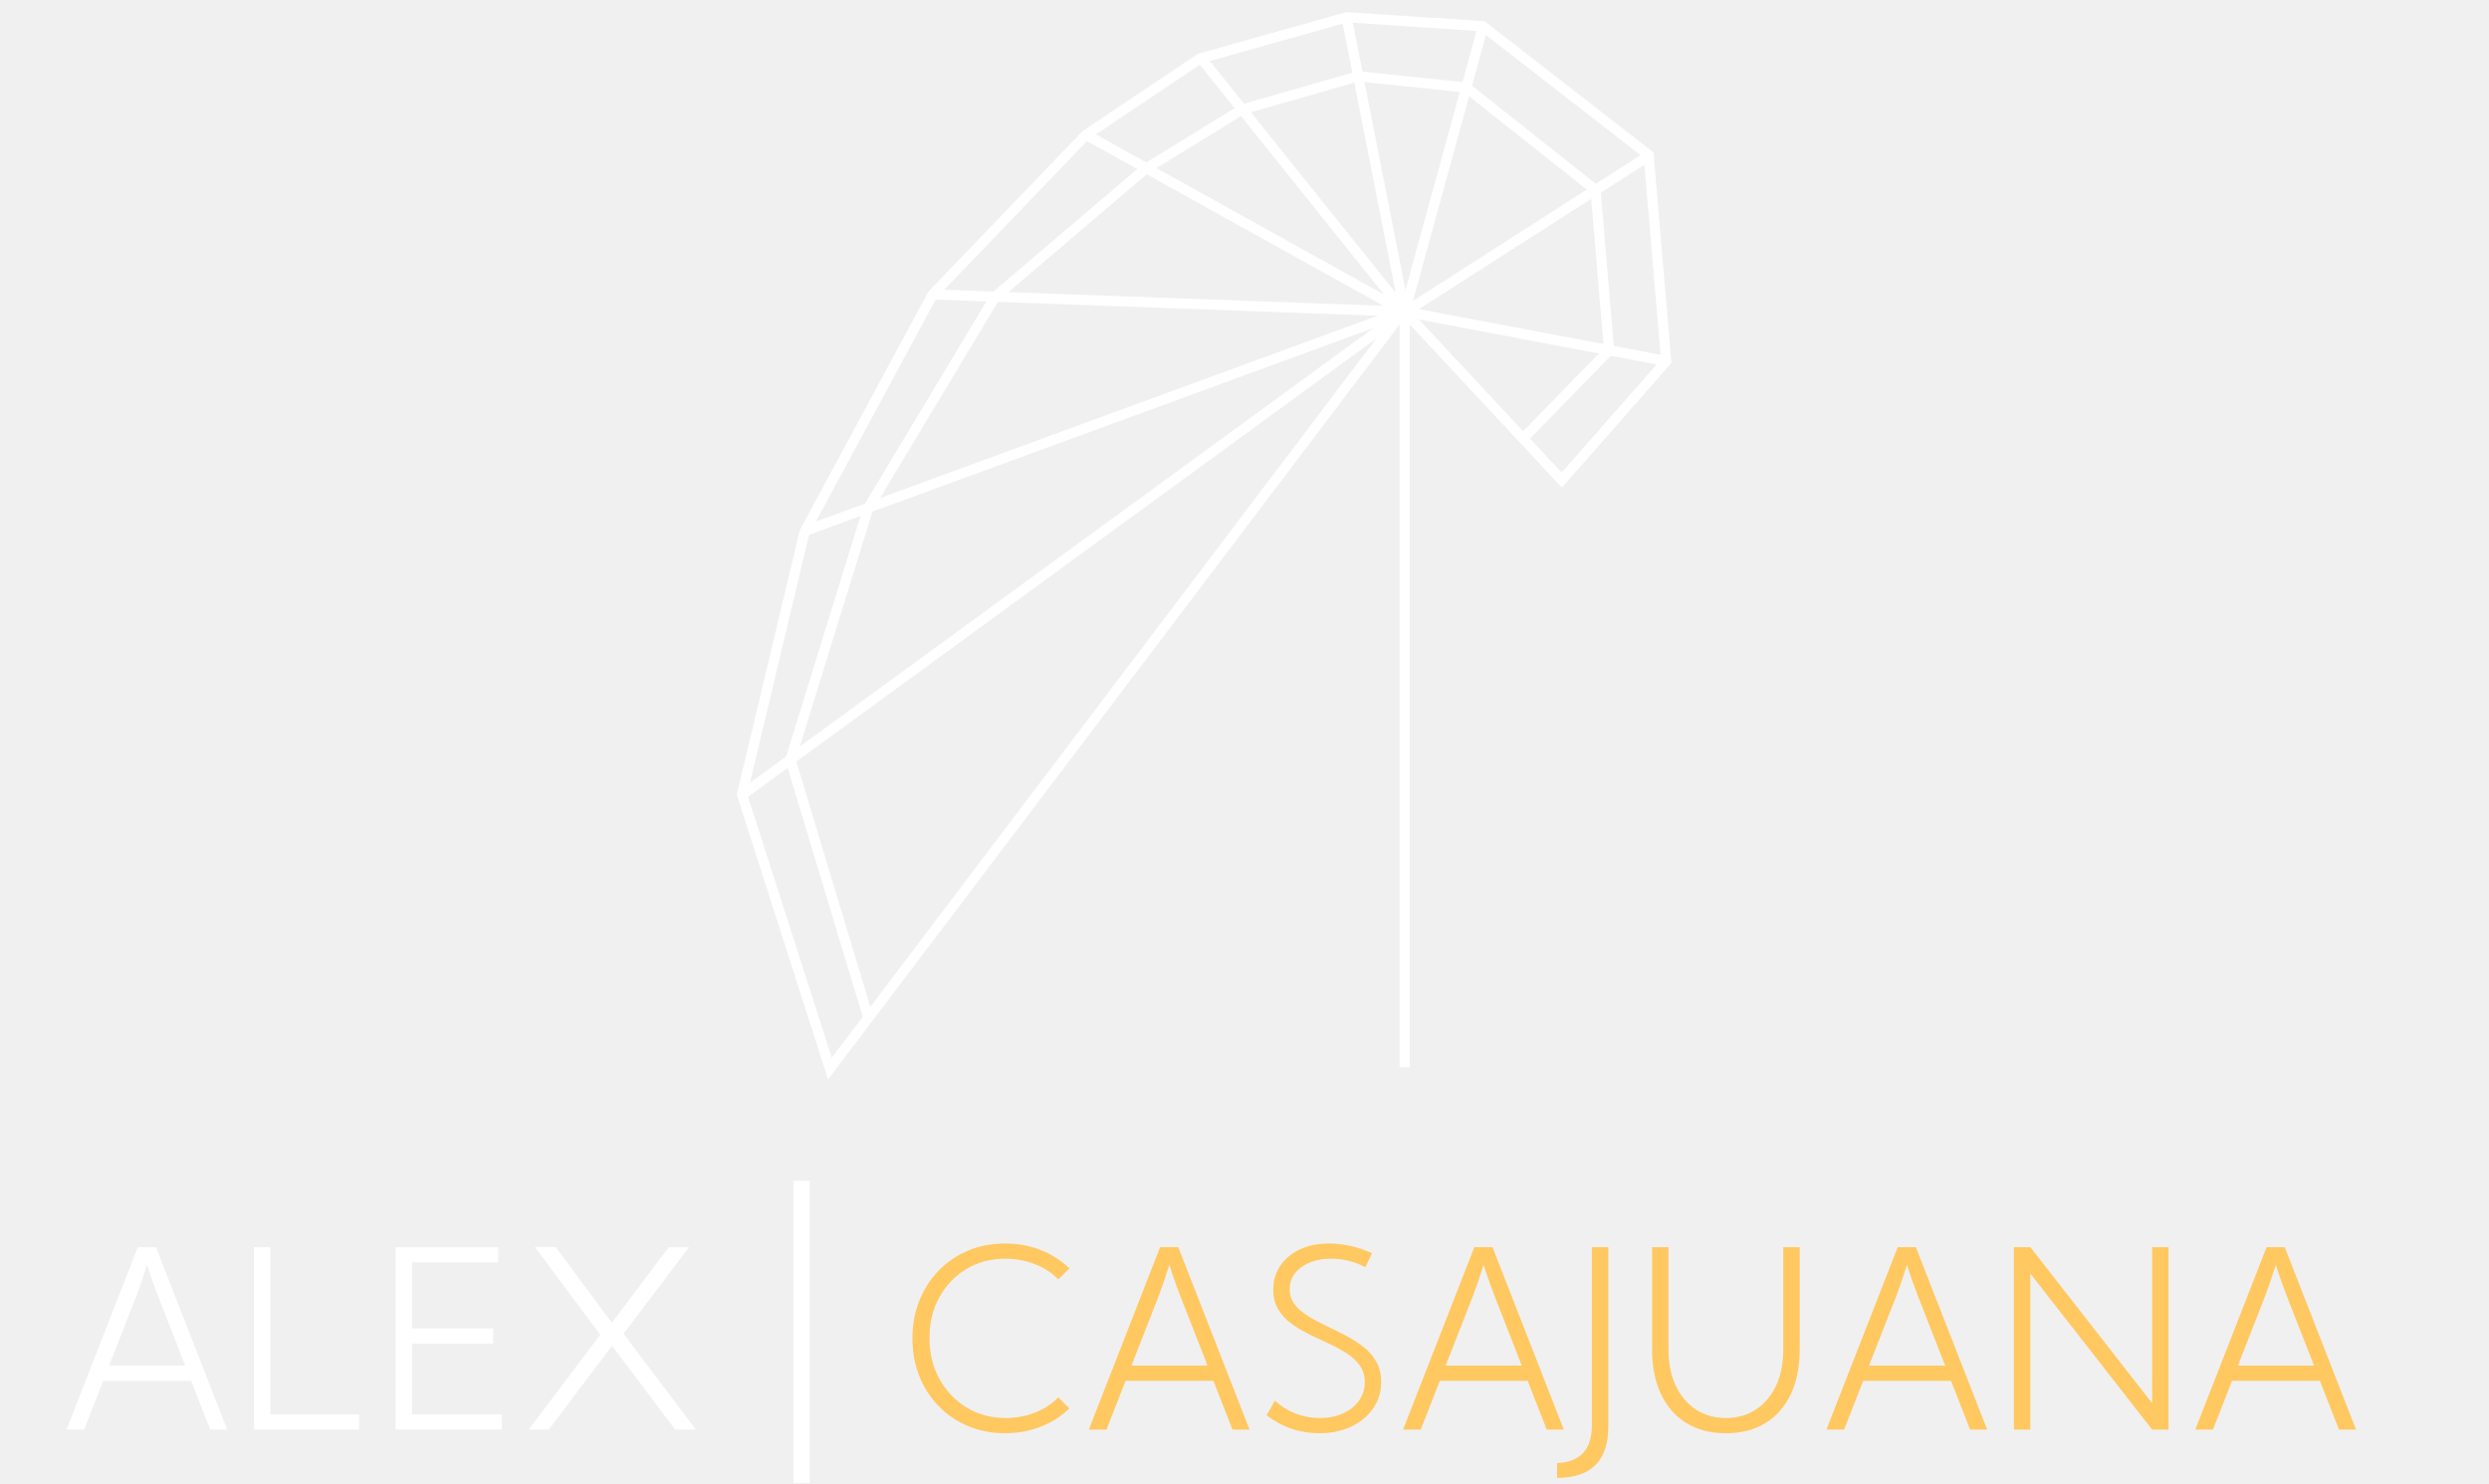
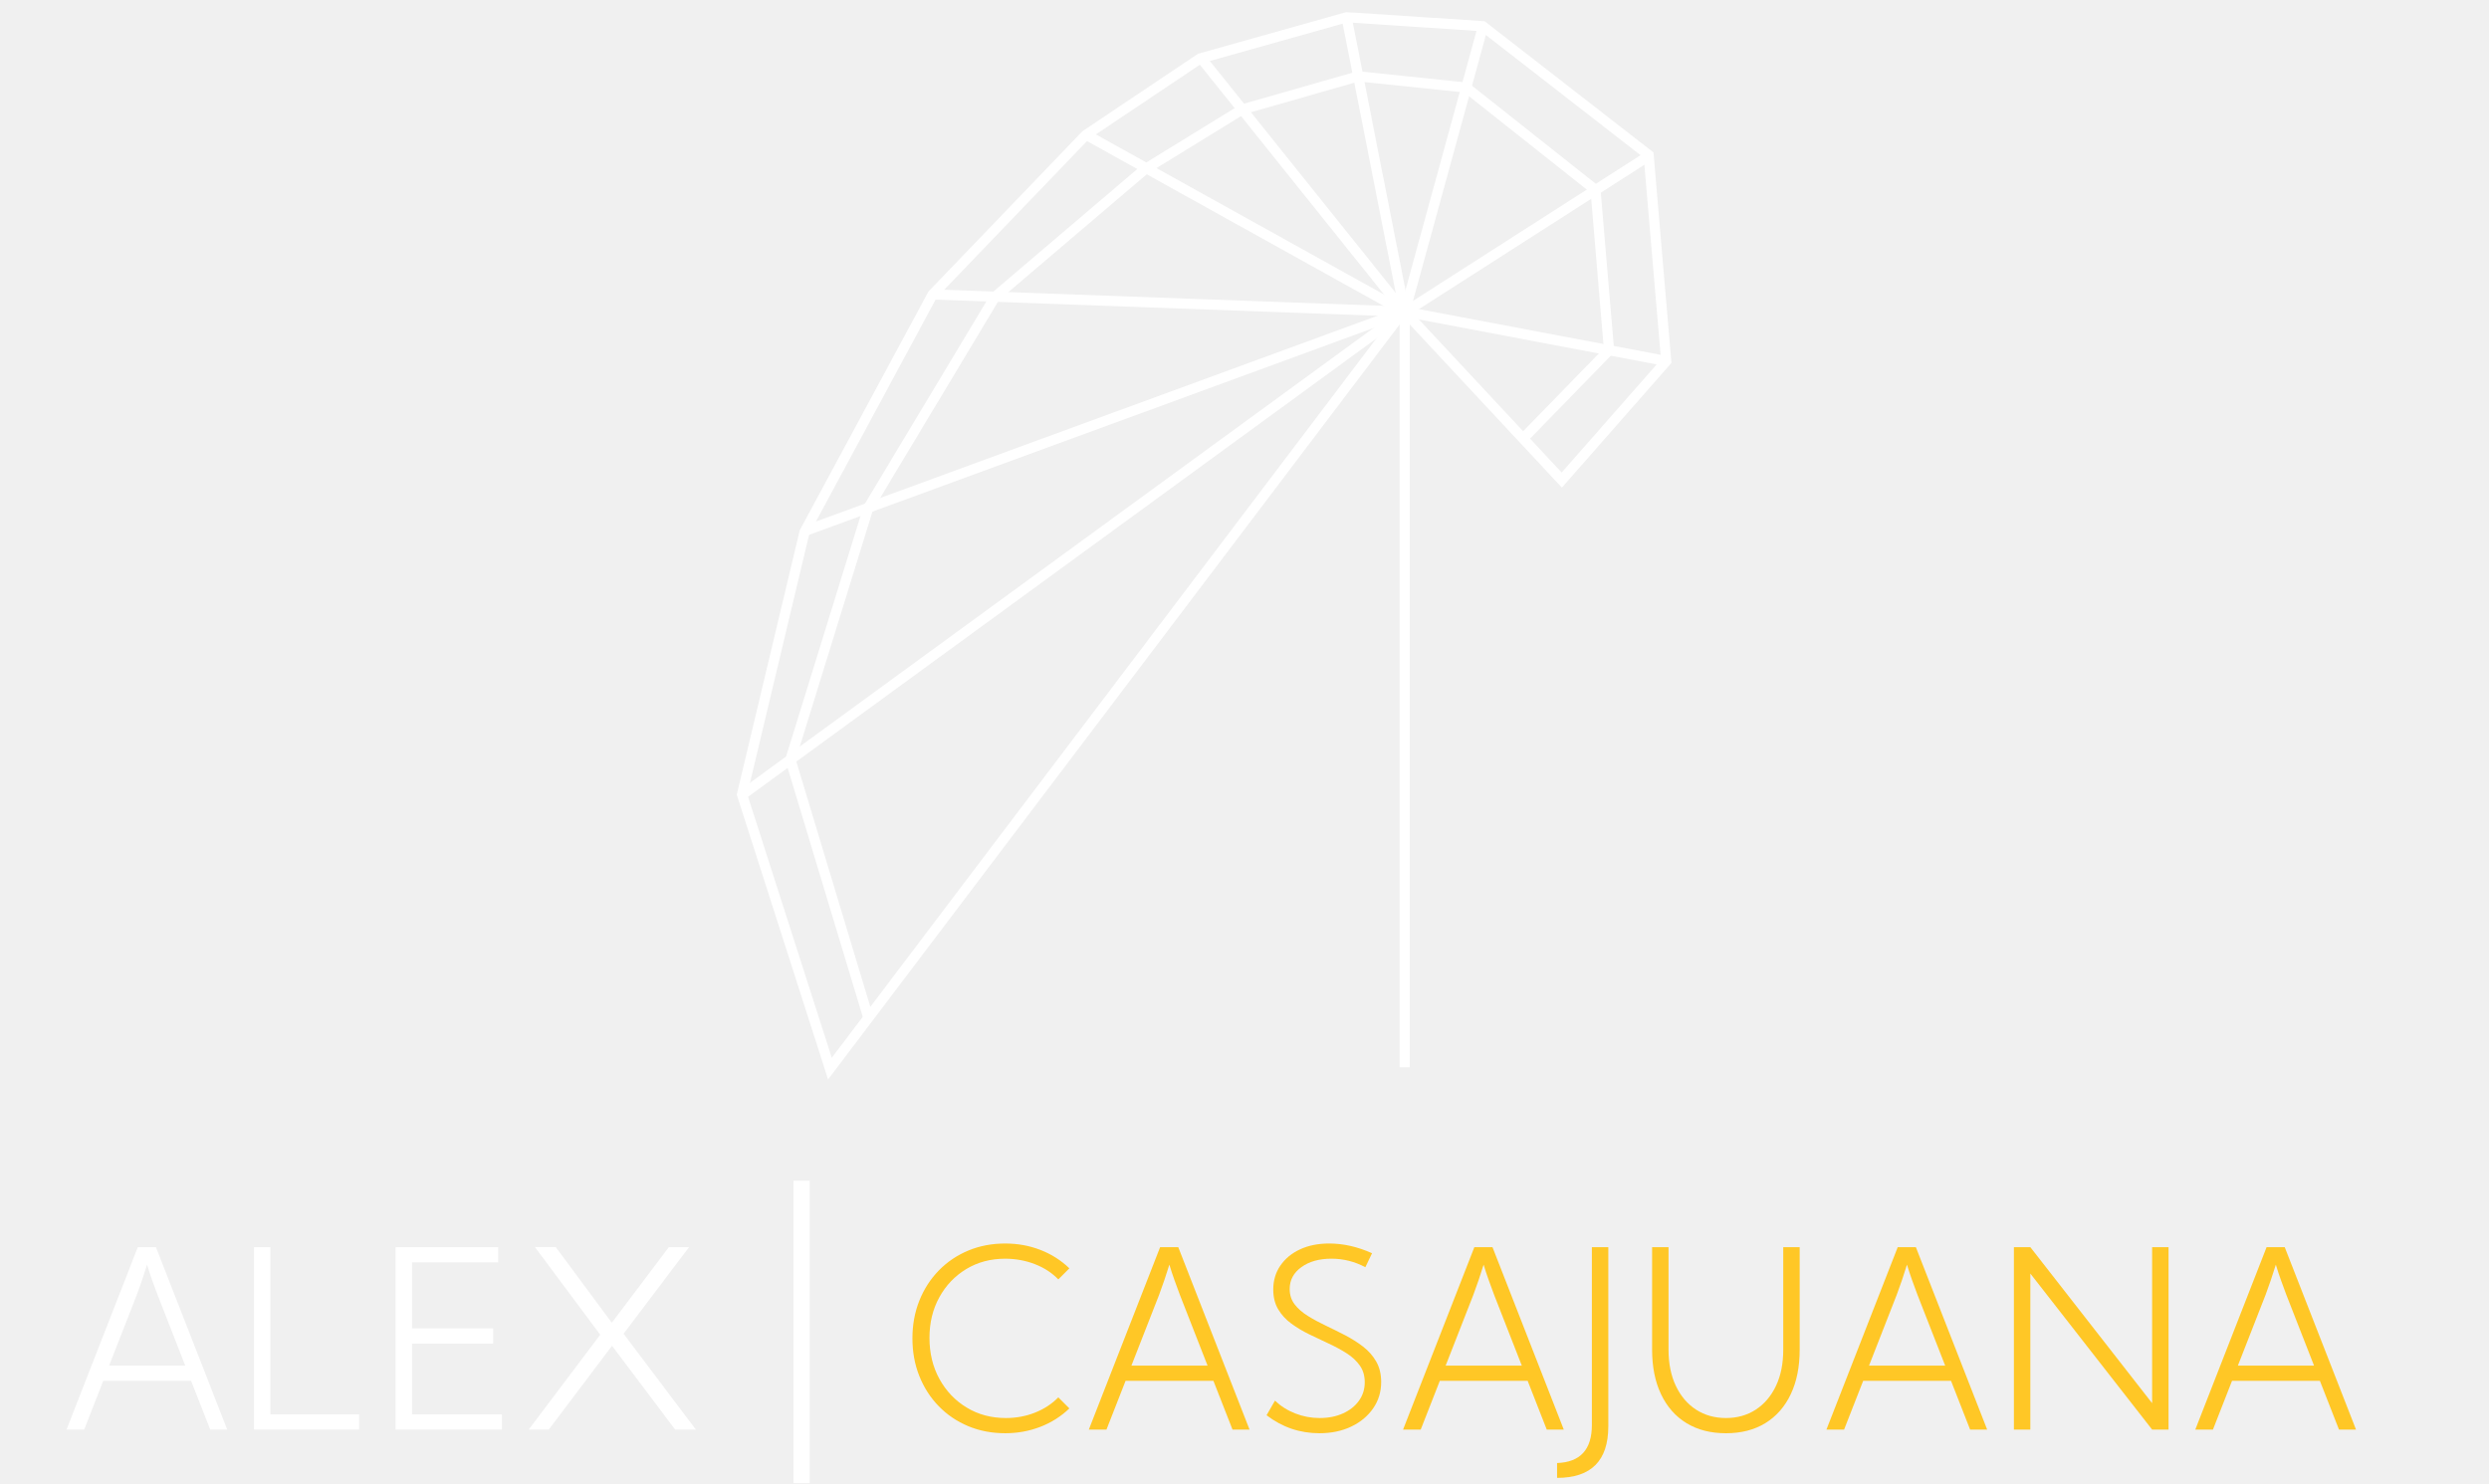
<svg xmlns="http://www.w3.org/2000/svg" version="1.1" id="Layer_1" x="0px" y="0px" width="614.377px" height="366.193px" viewBox="0 0 614.377 366.193" enable-background="new 0 0 614.377 366.193" xml:space="preserve">
  <g>
    <g enable-background="new    ">
-       <path fill="#FFFFFF" d="M16.42,352.979l17.597-45.044h4.474l17.598,45.044h-4.204l-4.715-12.042H25.489l-4.714,12.042H16.42z     M33.777,319.677l-6.847,17.508h18.798l-6.847-17.508c-0.401-1.061-0.831-2.231-1.291-3.514c-0.461-1.28-0.891-2.582-1.292-3.903    c-0.38,1.241-0.796,2.522-1.246,3.844C34.603,317.425,34.177,318.616,33.777,319.677z" />
-       <path fill="#FFFFFF" d="M88.641,352.979H62.696v-45.044h4.054v41.29h21.892V352.979z" />
-       <path fill="#FFFFFF" d="M97.65,307.935h25.314v3.754h-21.261v16.306h20.03v3.754h-20.03v17.477h22.192v3.754H97.65V307.935z" />
-       <path fill="#FFFFFF" d="M135.456,352.979h-4.955l17.657-23.423l-16.125-21.651h5.135l13.813,18.648l0.3-0.301l13.813-18.317h4.985    l-16.156,21.381l17.837,23.663h-5.105l-15.585-20.69L135.456,352.979z" />
+       <path fill="#FFFFFF" d="M16.42,352.979l17.597-45.044h4.475l17.598,45.044h-4.204l-4.715-12.042H25.489l-4.714,12.042H16.42z     M33.777,319.677l-6.847,17.509h18.798l-6.847-17.509c-0.401-1.061-0.831-2.23-1.291-3.514c-0.461-1.28-0.891-2.582-1.292-3.903    c-0.38,1.241-0.796,2.522-1.246,3.845C34.603,317.425,34.177,318.616,33.777,319.677z" />
+       <path fill="#FFFFFF" d="M88.641,352.979H62.696v-45.044h4.055v41.29h21.892L88.641,352.979L88.641,352.979z" />
+       <path fill="#FFFFFF" d="M97.65,307.935h25.314v3.754h-21.261v16.306h20.029v3.754h-20.029v17.478h22.191v3.754H97.65V307.935z" />
+       <path fill="#FFFFFF" d="M135.456,352.979h-4.955l17.657-23.423l-16.125-21.651h5.135l13.813,18.647l0.3-0.301l13.813-18.316h4.985    l-16.156,21.381l17.837,23.663h-5.105l-15.585-20.69L135.456,352.979z" />
    </g>
-     <g enable-background="new    ">
- 	</g>
  </g>
  <line fill="none" stroke="#FFFFFF" stroke-width="4" stroke-miterlimit="10" x1="197.857" y1="366.194" x2="197.857" y2="291.526" />
  <line fill="none" stroke="#FFFFFF" stroke-width="2.5" stroke-miterlimit="10" x1="346.732" y1="263.51" x2="346.732" y2="76.95" />
-   <polyline fill="none" stroke="#FFFFFF" stroke-width="2.5" stroke-miterlimit="10" points="346.732,76.95 385.505,118.533   411.281,89.187 406.939,38.282 366.015,6.476 332.427,4.263 296.248,14.427 267.995,33.363 230.206,72.711 198.589,131.362   183.153,196.162 204.855,263.85 346.617,76.541 " />
+   <polyline fill="none" stroke="#FFFFFF" stroke-width="2.5" stroke-miterlimit="10" points="346.732,76.95 385.505,118.533   411.281,89.187 406.939,38.282 366.015,6.476 332.427,4.263 296.248,14.427 267.995,33.363 230.206,72.711 198.589,131.362   183.153,196.162 204.855,263.85 346.616,76.541 " />
  <line fill="none" stroke="#FFFFFF" stroke-width="2.5" stroke-miterlimit="10" x1="346.812" y1="76.95" x2="411.488" y2="89.187" />
  <line fill="none" stroke="#FFFFFF" stroke-width="2.5" stroke-miterlimit="10" x1="406.939" y1="38.528" x2="346.812" y2="77.037" />
  <line fill="none" stroke="#FFFFFF" stroke-width="2.5" stroke-miterlimit="10" x1="346.732" y1="77.037" x2="366.015" y2="6.681" />
  <line fill="none" stroke="#FFFFFF" stroke-width="2.5" stroke-miterlimit="10" x1="346.689" y1="76.891" x2="332.427" y2="4.469" />
  <line fill="none" stroke="#FFFFFF" stroke-width="2.5" stroke-miterlimit="10" x1="346.689" y1="77.037" x2="296.522" y2="14.427" />
  <line fill="none" stroke="#FFFFFF" stroke-width="2.5" stroke-miterlimit="10" x1="346.812" y1="77.037" x2="268.241" y2="33.363" />
-   <line fill="none" stroke="#FFFFFF" stroke-width="2.5" stroke-miterlimit="10" x1="346.617" y1="76.95" x2="230.492" y2="72.711" />
+   <line fill="none" stroke="#FFFFFF" stroke-width="2.5" stroke-miterlimit="10" x1="346.616" y1="76.95" x2="230.492" y2="72.711" />
  <line fill="none" stroke="#FFFFFF" stroke-width="2.5" stroke-miterlimit="10" x1="346.572" y1="76.891" x2="198.646" y2="131.116" />
  <line fill="none" stroke="#FFFFFF" stroke-width="2.5" stroke-miterlimit="10" x1="346.572" y1="77.037" x2="183.317" y2="196.162" />
  <polyline fill="none" stroke="#FFFFFF" stroke-width="2.5" stroke-miterlimit="10" points="214.347,251.321 195.109,187.557   214.347,125.361 245.634,73.263 282.507,41.859 306.615,27.026 335.259,18.847 361.921,21.625 393.837,46.921 397.175,86.479   375.941,108.289 " />
  <g id="Layer_2">
</g>
  <g>
    <g enable-background="new    ">
-       <path fill="#FFC861" d="M261.227,345.021l2.733,2.733c-2.062,1.981-4.455,3.498-7.177,4.549s-5.605,1.576-8.648,1.576    c-3.303,0-6.346-0.58-9.129-1.741s-5.205-2.798-7.267-4.91c-2.063-2.111-3.664-4.594-4.805-7.447    c-1.142-2.853-1.712-5.96-1.712-9.323s0.57-6.472,1.712-9.324c1.141-2.854,2.742-5.335,4.805-7.447    c2.062-2.112,4.484-3.749,7.267-4.91s5.826-1.742,9.129-1.742c3.063,0,5.951,0.526,8.664,1.577c2.712,1.051,5.1,2.567,7.162,4.55    l-2.733,2.732c-1.562-1.622-3.494-2.878-5.795-3.769c-2.302-0.891-4.745-1.337-7.327-1.337c-3.584,0-6.782,0.852-9.594,2.553    c-2.813,1.702-5.03,4.023-6.651,6.967c-1.622,2.943-2.433,6.286-2.433,10.029c0,3.784,0.821,7.168,2.462,10.15    c1.641,2.983,3.884,5.335,6.727,7.057c2.842,1.723,6.066,2.583,9.669,2.583c2.542,0,4.94-0.445,7.192-1.337    C257.729,347.899,259.645,346.643,261.227,345.021z" />
-       <path fill="#FFC861" d="M268.764,352.979l17.597-45.044h4.474l17.597,45.044h-4.204l-4.715-12.042h-21.681l-4.714,12.042H268.764z     M286.121,319.677l-6.847,17.508h18.798l-6.847-17.508c-0.401-1.061-0.831-2.231-1.291-3.514c-0.461-1.28-0.891-2.582-1.292-3.903    c-0.38,1.241-0.796,2.522-1.246,3.844C286.947,317.425,286.522,318.616,286.121,319.677z" />
-       <path fill="#FFC861" d="M312.637,349.436l2.072-3.604c1.421,1.361,3.093,2.417,5.015,3.168c1.922,0.75,3.924,1.126,6.006,1.126    c2.162,0,4.084-0.38,5.766-1.142c1.682-0.761,2.998-1.807,3.949-3.138c0.95-1.331,1.426-2.848,1.426-4.55    c0-1.602-0.405-2.978-1.216-4.129c-0.812-1.15-1.892-2.157-3.243-3.018s-2.828-1.662-4.43-2.402s-3.203-1.502-4.805-2.282    c-1.602-0.781-3.078-1.667-4.43-2.658c-1.351-0.99-2.432-2.166-3.242-3.528c-0.811-1.361-1.217-2.992-1.217-4.895    c0-2.223,0.586-4.189,1.757-5.9c1.171-1.712,2.793-3.049,4.864-4.01c2.072-0.961,4.47-1.441,7.192-1.441    c3.483,0,7.007,0.802,10.57,2.402l-1.651,3.454c-2.623-1.401-5.416-2.103-8.378-2.103c-3.023,0-5.495,0.696-7.417,2.087    c-1.922,1.392-2.883,3.188-2.883,5.391c0,1.462,0.404,2.723,1.216,3.784c0.811,1.061,1.892,2.012,3.243,2.853    s2.827,1.642,4.43,2.402c1.602,0.761,3.202,1.557,4.805,2.387c1.602,0.831,3.078,1.768,4.429,2.808    c1.352,1.042,2.433,2.272,3.243,3.694s1.217,3.104,1.217,5.045c0,2.422-0.661,4.59-1.982,6.501    c-1.321,1.912-3.129,3.414-5.42,4.505c-2.293,1.091-4.91,1.636-7.854,1.636C320.845,353.88,316.5,352.399,312.637,349.436z" />
-       <path fill="#FFC861" d="M346.33,352.979l17.597-45.044h4.475l17.598,45.044h-4.204l-4.715-12.042H355.4l-4.715,12.042H346.33z     M363.687,319.677l-6.846,17.508h18.798l-6.847-17.508c-0.4-1.061-0.831-2.231-1.291-3.514c-0.461-1.28-0.891-2.582-1.291-3.903    c-0.381,1.241-0.797,2.522-1.246,3.844C364.513,317.425,364.087,318.616,363.687,319.677z" />
-       <path fill="#FFC861" d="M384.347,364.901v-3.664c5.726-0.2,8.588-3.333,8.588-9.398v-43.903h4.055v44.233    C396.99,360.656,392.775,364.901,384.347,364.901z" />
-       <path fill="#FFC861" d="M407.8,333.25v-25.314h4.054v25.284c0,3.444,0.601,6.432,1.802,8.964c1.201,2.533,2.868,4.489,5,5.871    c2.133,1.382,4.59,2.072,7.372,2.072s5.235-0.69,7.357-2.072s3.784-3.333,4.985-5.855s1.801-5.506,1.801-8.949v-25.314h4.055    v25.314c0,4.245-0.736,7.913-2.207,11.006c-1.472,3.093-3.564,5.471-6.276,7.132c-2.713,1.662-5.951,2.492-9.715,2.492    s-7.007-0.83-9.729-2.492c-2.723-1.661-4.819-4.039-6.291-7.132C408.536,341.163,407.8,337.495,407.8,333.25z" />
-       <path fill="#FFC861" d="M450.832,352.979l17.597-45.044h4.475l17.598,45.044h-4.204l-4.715-12.042h-21.681l-4.715,12.042H450.832z     M468.189,319.677l-6.846,17.508h18.798l-6.847-17.508c-0.4-1.061-0.831-2.231-1.291-3.514c-0.461-1.28-0.891-2.582-1.291-3.903    c-0.381,1.241-0.797,2.522-1.246,3.844C469.015,317.425,468.589,318.616,468.189,319.677z" />
-       <path fill="#FFC861" d="M497.107,307.935h4.055l30.06,38.527v-38.527h4.053v45.044h-4.053l-30.06-38.527v38.527h-4.055V307.935z" />
-       <path fill="#FFC861" d="M541.881,352.979l17.598-45.044h4.474l17.598,45.044h-4.204l-4.715-12.042h-21.682l-4.714,12.042H541.881z     M559.239,319.677l-6.848,17.508h18.799l-6.847-17.508c-0.4-1.061-0.831-2.231-1.291-3.514c-0.461-1.28-0.892-2.582-1.292-3.903    c-0.38,1.241-0.795,2.522-1.246,3.844C560.064,317.425,559.638,318.616,559.239,319.677z" />
+       <path fill="#FFC726" d="M261.227,345.021l2.733,2.732c-2.063,1.981-4.455,3.498-7.177,4.55c-2.723,1.051-5.605,1.575-8.648,1.575    c-3.303,0-6.346-0.58-9.129-1.74c-2.783-1.161-5.205-2.799-7.268-4.91s-3.663-4.595-4.805-7.447s-1.712-5.96-1.712-9.323    s0.57-6.472,1.712-9.324c1.142-2.854,2.742-5.335,4.805-7.446c2.063-2.112,4.484-3.749,7.268-4.91s5.826-1.742,9.129-1.742    c3.063,0,5.951,0.526,8.664,1.577c2.712,1.051,5.1,2.566,7.162,4.55l-2.733,2.732c-1.562-1.622-3.494-2.878-5.795-3.77    c-2.302-0.891-4.745-1.337-7.327-1.337c-3.584,0-6.782,0.853-9.594,2.553c-2.813,1.702-5.03,4.023-6.651,6.968    c-1.622,2.942-2.433,6.285-2.433,10.028c0,3.784,0.821,7.168,2.462,10.15s3.884,5.335,6.728,7.057    c2.842,1.724,6.065,2.583,9.669,2.583c2.542,0,4.939-0.444,7.191-1.337C257.729,347.899,259.645,346.643,261.227,345.021z" />
+       <path fill="#FFC726" d="M268.764,352.979l17.597-45.044h4.475l17.597,45.044h-4.204l-4.715-12.042h-21.681l-4.714,12.042H268.764z     M286.121,319.677l-6.848,17.509h18.798l-6.847-17.509c-0.401-1.061-0.831-2.23-1.291-3.514c-0.461-1.28-0.891-2.582-1.292-3.903    c-0.38,1.241-0.796,2.522-1.246,3.845C286.947,317.425,286.522,318.616,286.121,319.677z" />
+       <path fill="#FFC726" d="M312.637,349.436l2.072-3.604c1.421,1.361,3.093,2.417,5.015,3.168c1.922,0.75,3.924,1.126,6.006,1.126    c2.162,0,4.084-0.38,5.766-1.142c1.683-0.761,2.998-1.808,3.949-3.138c0.95-1.331,1.426-2.849,1.426-4.551    c0-1.602-0.404-2.978-1.216-4.129c-0.812-1.149-1.892-2.157-3.243-3.018c-1.351-0.861-2.827-1.662-4.43-2.402    c-1.602-0.74-3.203-1.502-4.805-2.282c-1.603-0.78-3.078-1.667-4.431-2.657c-1.351-0.99-2.432-2.166-3.241-3.528    c-0.812-1.361-1.218-2.992-1.218-4.896c0-2.223,0.586-4.188,1.758-5.899c1.171-1.712,2.793-3.049,4.863-4.01    c2.072-0.961,4.471-1.441,7.192-1.441c3.483,0,7.007,0.802,10.57,2.402l-1.651,3.454c-2.623-1.401-5.416-2.104-8.378-2.104    c-3.023,0-5.495,0.696-7.417,2.087c-1.922,1.393-2.883,3.188-2.883,5.392c0,1.462,0.403,2.723,1.216,3.783    c0.811,1.062,1.892,2.013,3.243,2.854c1.351,0.841,2.827,1.642,4.43,2.401c1.602,0.762,3.202,1.558,4.805,2.388    c1.603,0.831,3.078,1.768,4.43,2.808c1.352,1.042,2.433,2.272,3.242,3.694c0.811,1.422,1.218,3.104,1.218,5.045    c0,2.422-0.661,4.59-1.982,6.501c-1.321,1.912-3.129,3.414-5.42,4.505c-2.293,1.091-4.91,1.636-7.854,1.636    C320.845,353.88,316.5,352.399,312.637,349.436z" />
+       <path fill="#FFC726" d="M346.329,352.979l17.598-45.044h4.475L386,352.979h-4.204l-4.716-12.042H355.4l-4.715,12.042H346.329z     M363.687,319.677l-6.846,17.509h18.798l-6.848-17.509c-0.399-1.061-0.83-2.23-1.29-3.514c-0.462-1.28-0.892-2.582-1.291-3.903    c-0.382,1.241-0.798,2.522-1.246,3.845C364.513,317.425,364.087,318.616,363.687,319.677z" />
+       <path fill="#FFC726" d="M384.347,364.901v-3.664c5.726-0.2,8.588-3.333,8.588-9.398v-43.902h4.055v44.232    C396.99,360.656,392.775,364.901,384.347,364.901z" />
+       <path fill="#FFC726" d="M407.8,333.25v-25.313h4.054v25.284c0,3.443,0.601,6.432,1.802,8.964s2.868,4.488,5,5.871    c2.133,1.382,4.59,2.071,7.372,2.071s5.235-0.689,7.357-2.071c2.122-1.383,3.784-3.333,4.984-5.855    c1.201-2.522,1.802-5.506,1.802-8.949v-25.313h4.055v25.313c0,4.245-0.736,7.913-2.207,11.006    c-1.472,3.094-3.564,5.472-6.276,7.133c-2.713,1.661-5.951,2.491-9.715,2.491s-7.007-0.83-9.729-2.491    c-2.724-1.661-4.819-4.039-6.291-7.133C408.535,341.163,407.8,337.495,407.8,333.25z" />
+       <path fill="#FFC726" d="M450.831,352.979l17.598-45.044h4.475l17.599,45.044h-4.204l-4.716-12.042h-21.681l-4.715,12.042H450.831z     M468.189,319.677l-6.846,17.509h18.798l-6.847-17.509c-0.4-1.061-0.831-2.23-1.291-3.514c-0.461-1.28-0.892-2.582-1.291-3.903    c-0.382,1.241-0.798,2.522-1.246,3.845C469.015,317.425,468.589,318.616,468.189,319.677z" />
+       <path fill="#FFC726" d="M497.107,307.935h4.055l30.061,38.526v-38.526h4.053v45.044h-4.053l-30.061-38.527v38.527h-4.055V307.935z    " />
+       <path fill="#FFC726" d="M541.881,352.979l17.598-45.044h4.474l17.599,45.044h-4.204l-4.715-12.042h-21.683l-4.714,12.042H541.881z     M559.239,319.677l-6.848,17.509h18.799l-6.847-17.509c-0.4-1.061-0.831-2.23-1.291-3.514c-0.461-1.28-0.893-2.582-1.292-3.903    c-0.38,1.241-0.795,2.522-1.246,3.845C560.064,317.425,559.638,318.616,559.239,319.677z" />
    </g>
-     <g enable-background="new    ">
- 	</g>
  </g>
</svg>
